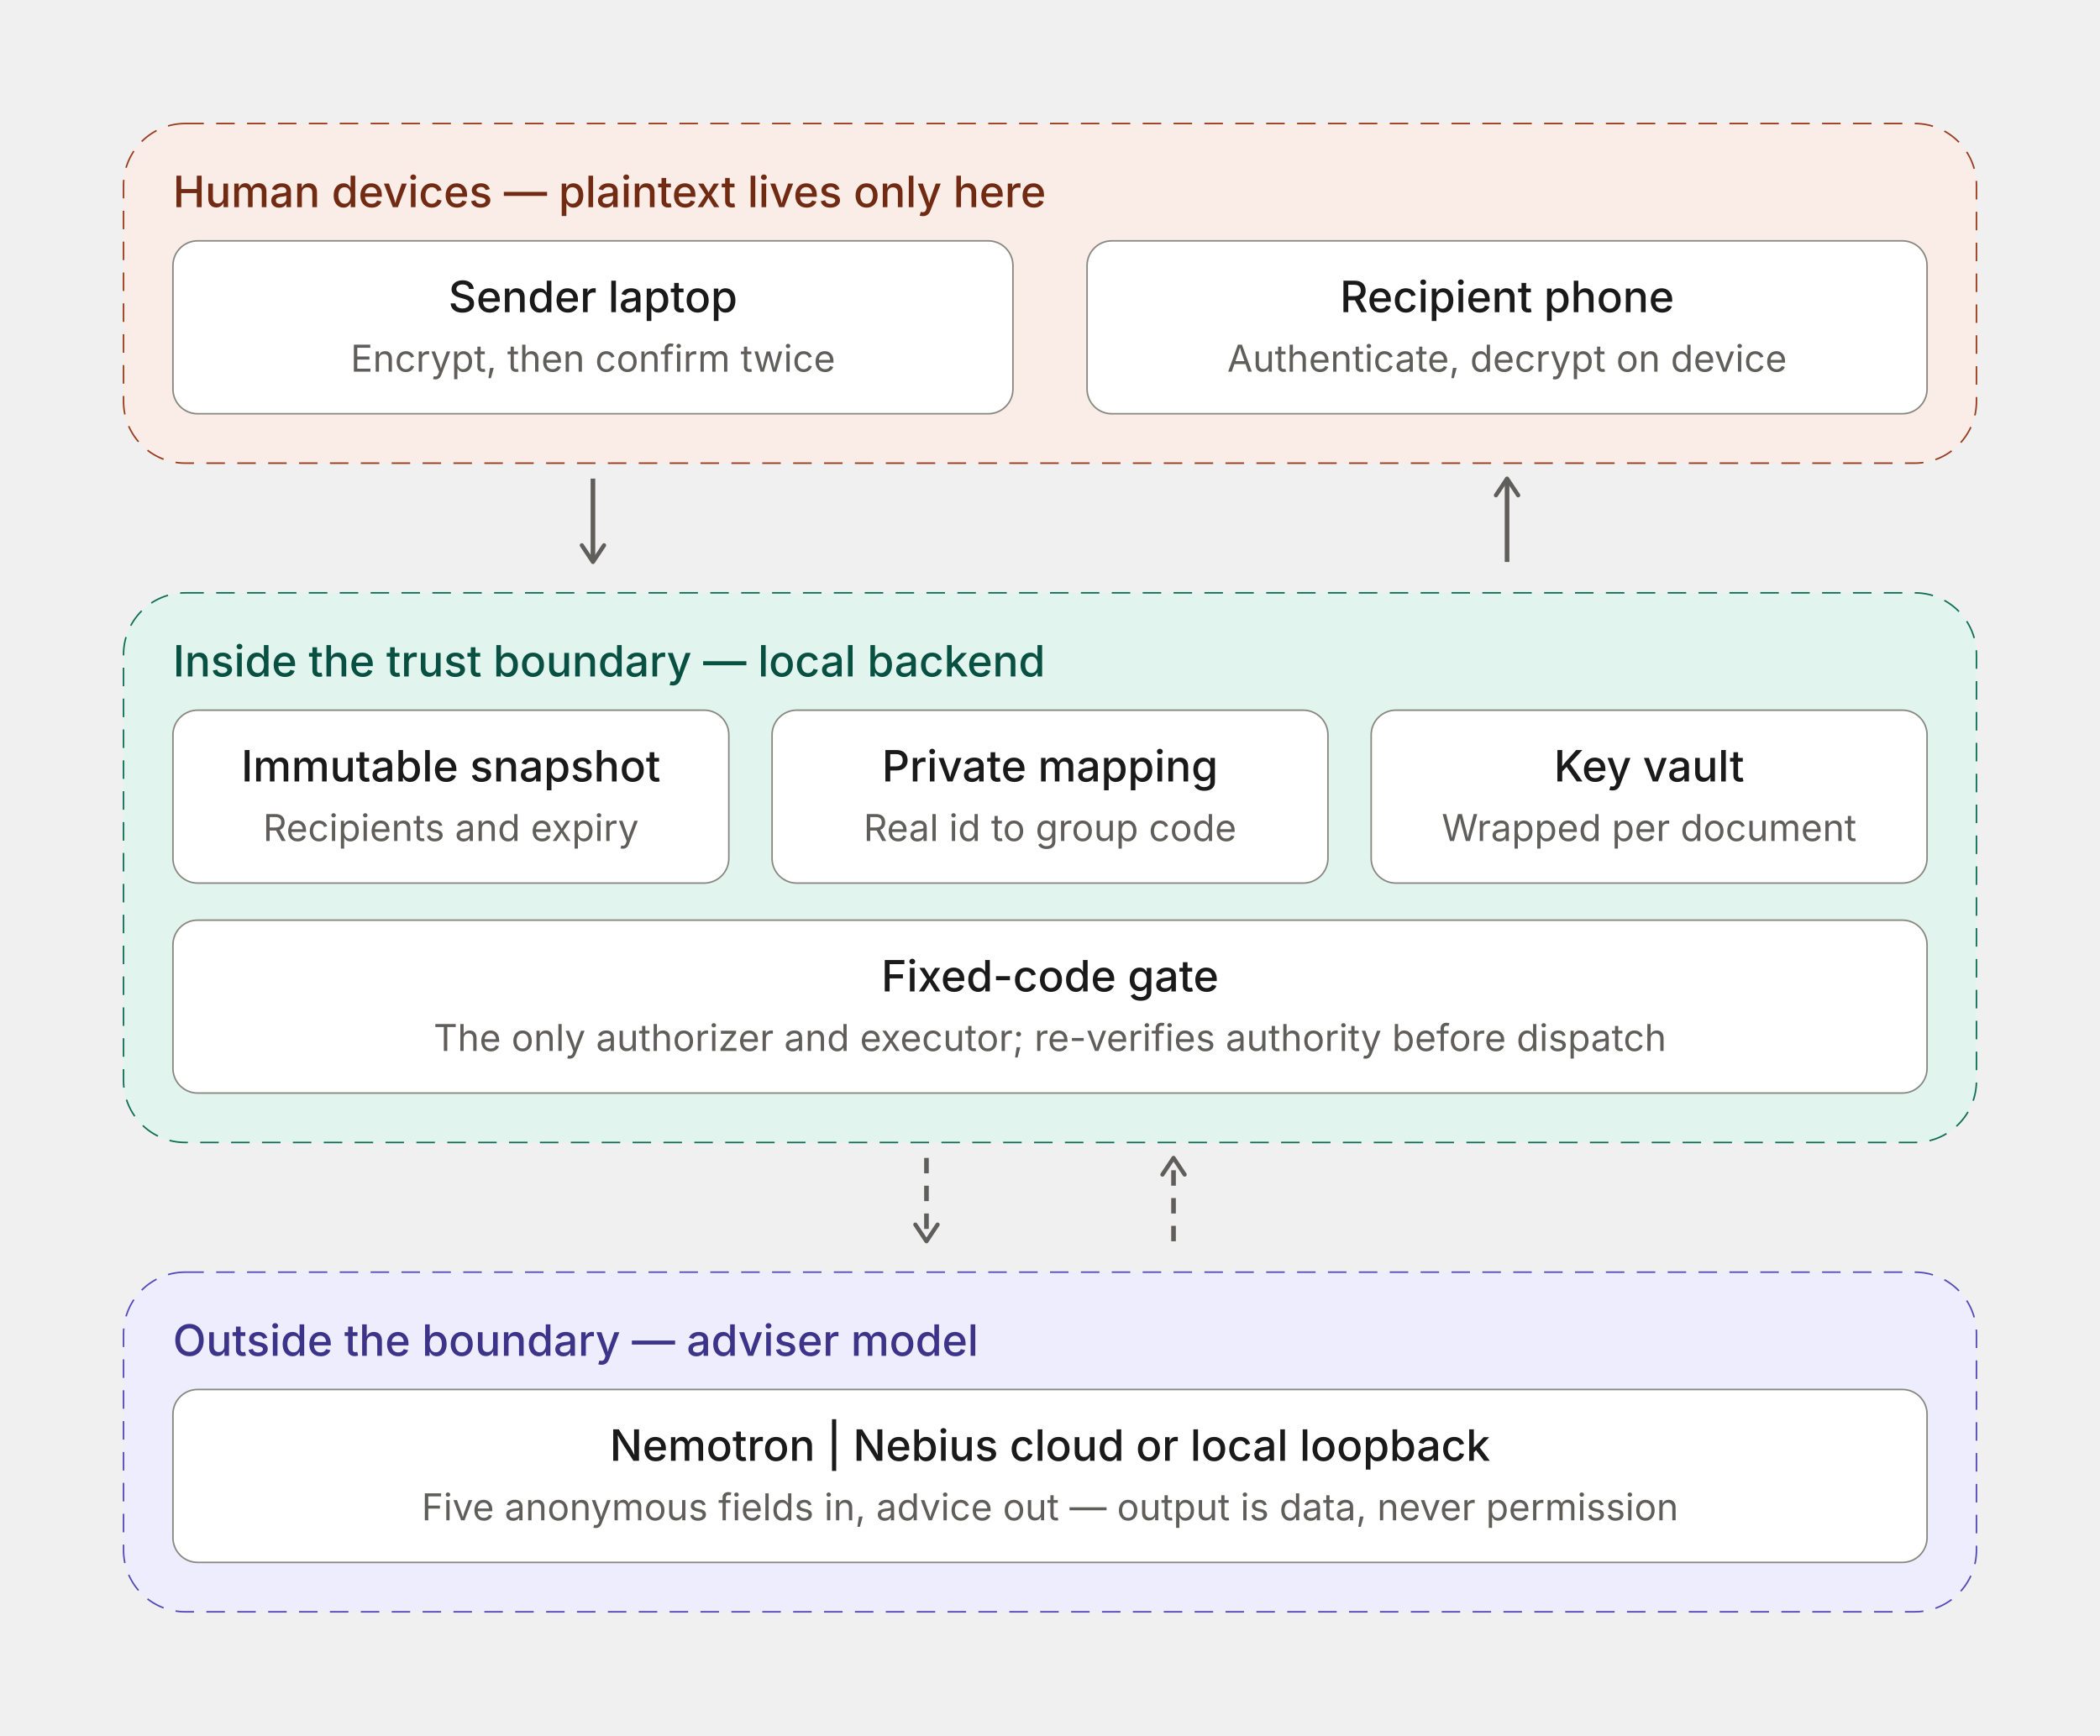
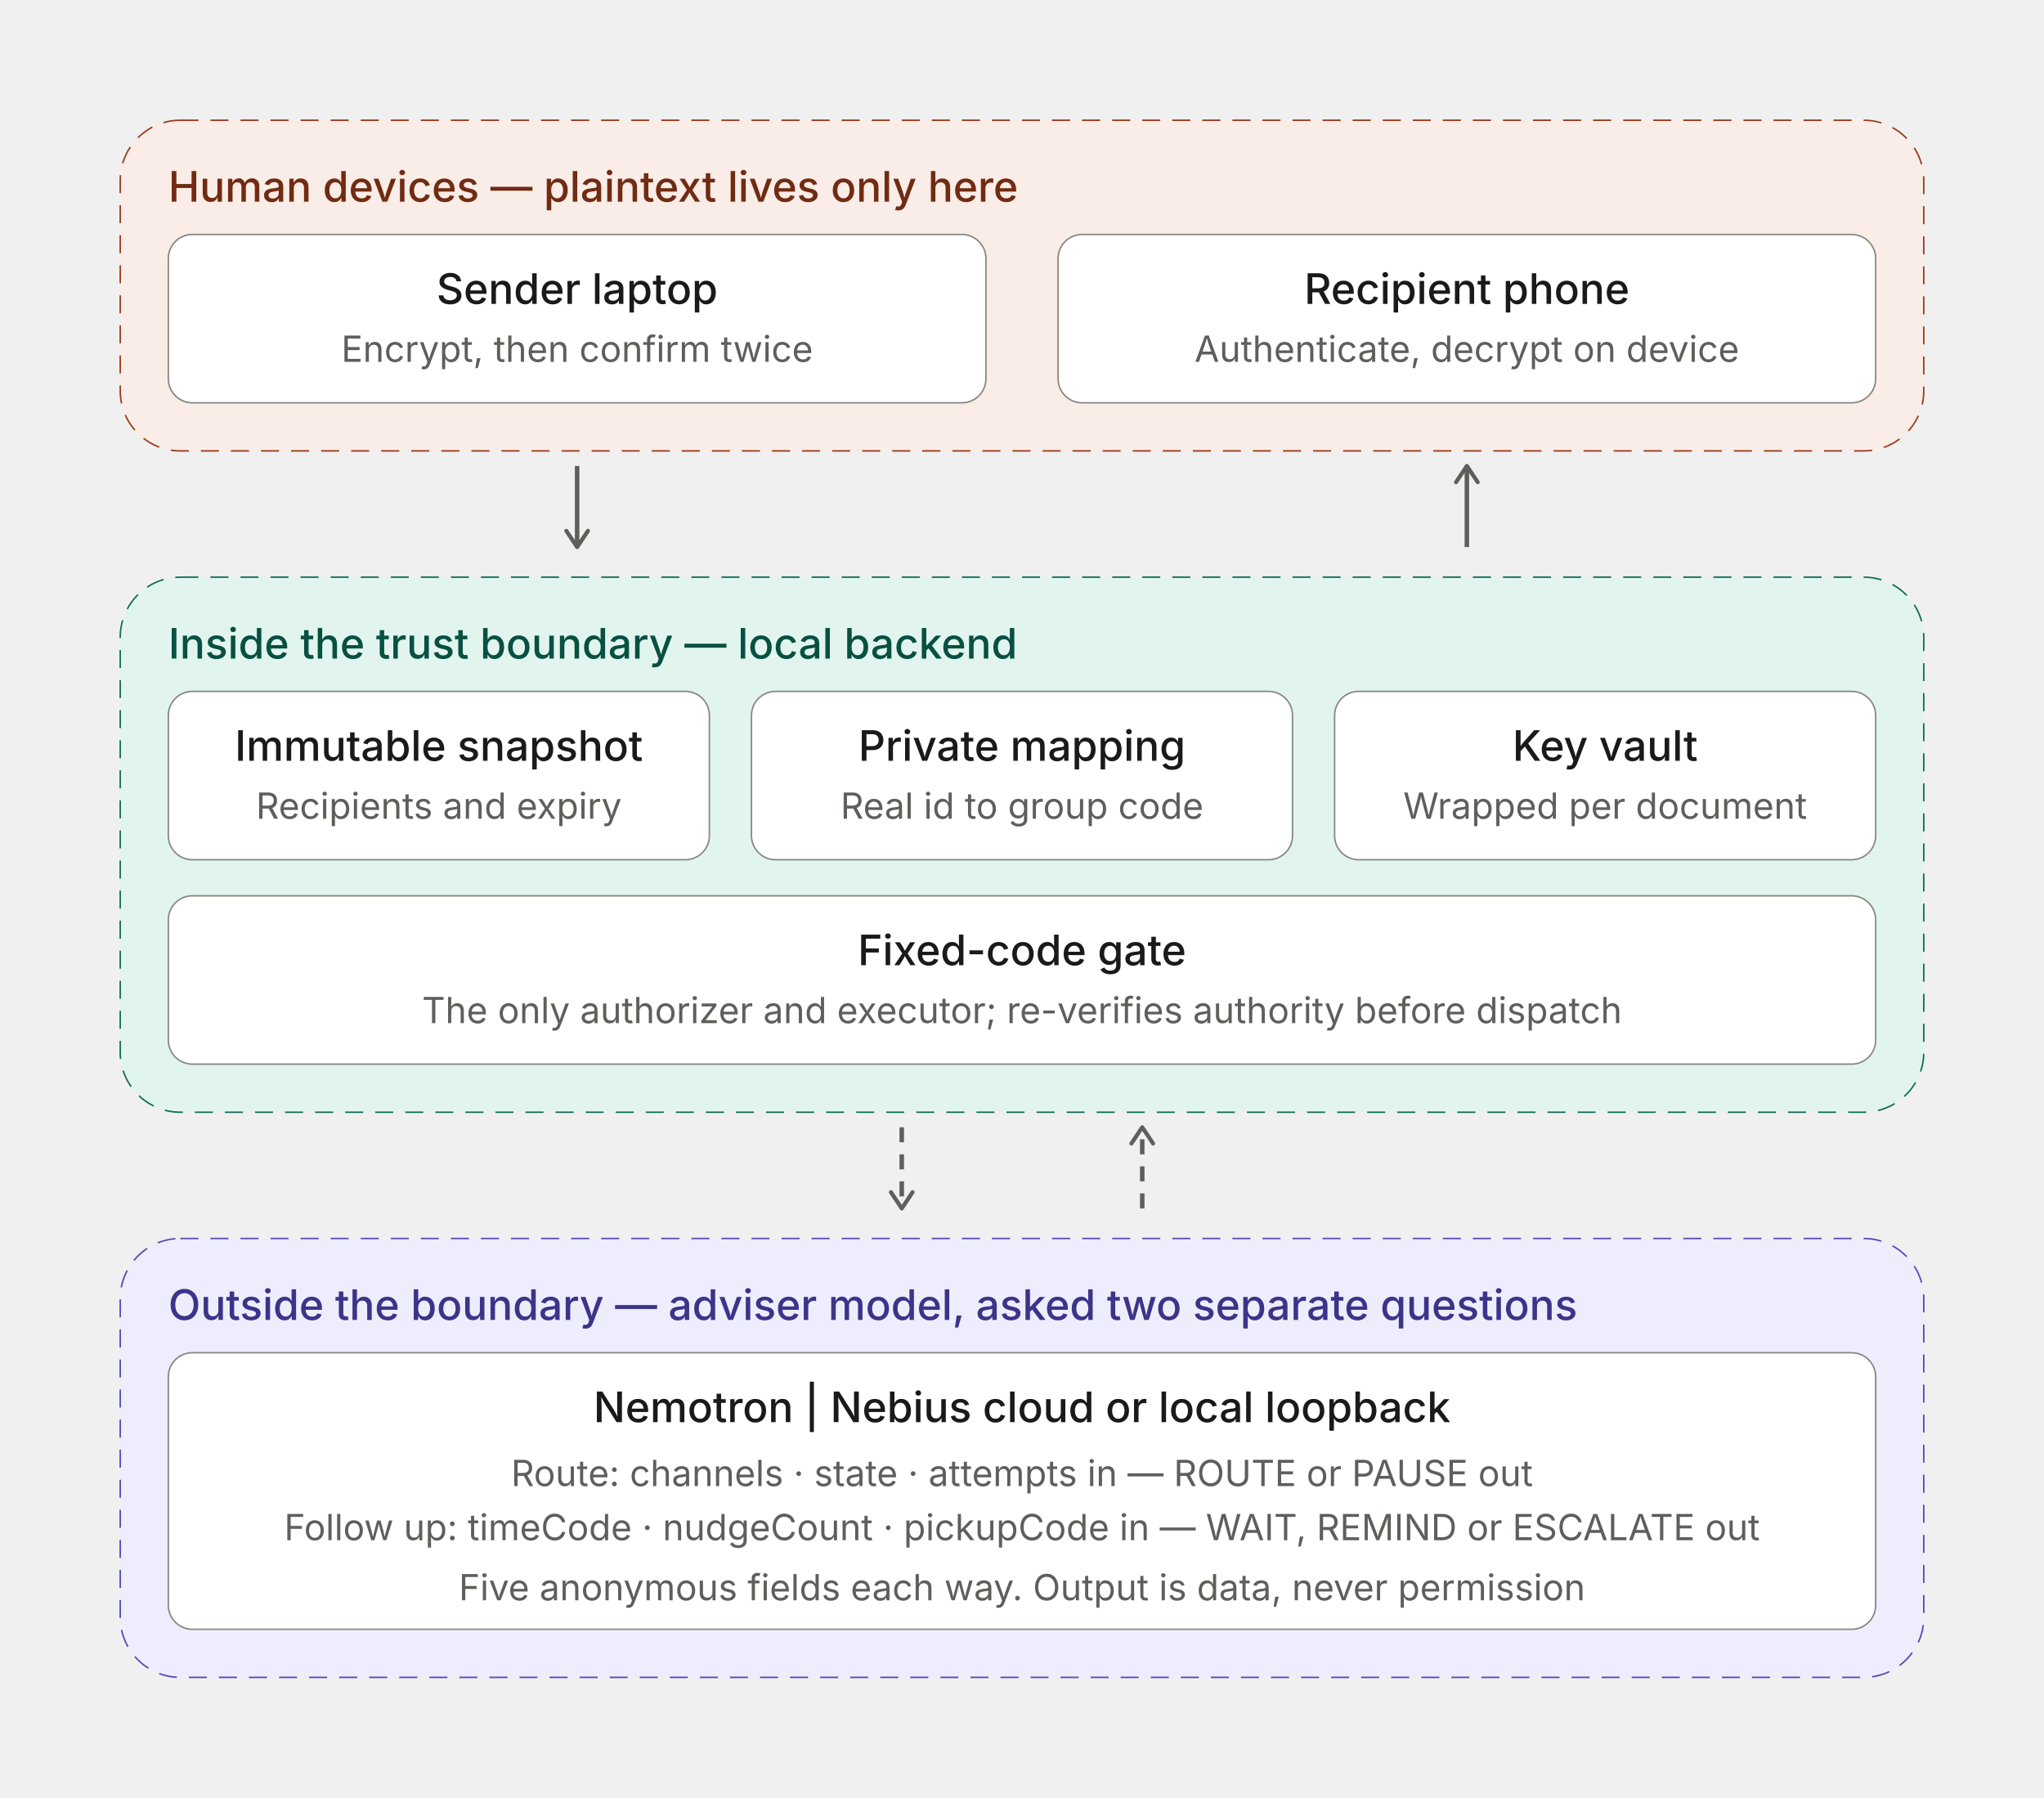
- <svg xmlns="http://www.w3.org/2000/svg" width="100%" viewBox="0 0 680 562" role="img">
+ <svg xmlns="http://www.w3.org/2000/svg" width="100%" viewBox="0 0 680 598" role="img">
  <style>
    text { font-family: -apple-system, "Helvetica Neue", Inter, system-ui, sans-serif; }
    .ts { font-size: 12px; fill: #5f5e5a; }
    .th { font-size: 14px; font-weight: 500; fill: #1a1a1a; }
    .box { fill: #ffffff; stroke: #888880; stroke-width: 0.5; }
    .arr { stroke: #5f5e5a; stroke-width: 1.5; fill: none; }
    .leader { stroke: #b4b2a9; stroke-width: 0.5; stroke-dasharray: 4 3; fill: none; }
    .c-teal   &gt; rect { fill: #E1F5EE; stroke: #0F6E56; } .c-teal   &gt; text { fill: #085041; }
    .c-coral  &gt; rect { fill: #FAECE7; stroke: #993C1D; } .c-coral  &gt; text { fill: #712B13; }
    .c-purple &gt; rect { fill: #EEEDFE; stroke: #534AB7; } .c-purple &gt; text { fill: #3C3489; }
    .c-gray   &gt; rect { fill: #F1EFE8; stroke: #5F5E5A; } .c-gray   &gt; text { fill: #444441; }
    .c-amber  &gt; rect { fill: #FAEEDA; stroke: #854F0B; } .c-amber  &gt; text { fill: #633806; }
    .c-red    &gt; rect { fill: #FCEBEB; stroke: #A32D2D; } .c-red    &gt; text { fill: #791F1F; }
  </style>
  <defs>
    <marker id="a" viewBox="0 0 10 10" refX="8" refY="5" markerWidth="6" markerHeight="6" orient="auto-start-reverse">
      <path d="M2 1L8 5L2 9" fill="none" stroke="context-stroke" stroke-width="1.5" stroke-linecap="round" stroke-linejoin="round" />
    </marker>
  </defs>
  <g class="c-coral">
    <rect x="40" y="40" width="600" height="110" rx="20" stroke-width="0.5" stroke-dasharray="6 4" />
    <text class="th" x="56" y="62" dominant-baseline="central">Human devices — plaintext lives only here</text>
  </g>
  <g>
    <rect class="box" x="56" y="78" width="272" height="56" rx="8" />
    <text class="th" x="192" y="96" text-anchor="middle" dominant-baseline="central">Sender laptop</text>
    <text class="ts" x="192" y="116" text-anchor="middle" dominant-baseline="central">Encrypt, then confirm twice</text>
  </g>
  <g>
    <rect class="box" x="352" y="78" width="272" height="56" rx="8" />
    <text class="th" x="488" y="96" text-anchor="middle" dominant-baseline="central">Recipient phone</text>
    <text class="ts" x="488" y="116" text-anchor="middle" dominant-baseline="central">Authenticate, decrypt on device</text>
  </g>
  <line x1="192" y1="155" x2="192" y2="182" class="arr" marker-end="url(#a)" />
  <line x1="488" y1="182" x2="488" y2="155" class="arr" marker-end="url(#a)" />
  <g class="c-teal">
    <rect x="40" y="192" width="600" height="178" rx="20" stroke-width="0.5" stroke-dasharray="6 4" />
    <text class="th" x="56" y="214" dominant-baseline="central">Inside the trust boundary — local backend</text>
  </g>
  <g>
    <rect class="box" x="56" y="230" width="180" height="56" rx="8" />
    <text class="th" x="146" y="248" text-anchor="middle" dominant-baseline="central">Immutable snapshot</text>
    <text class="ts" x="146" y="268" text-anchor="middle" dominant-baseline="central">Recipients and expiry</text>
  </g>
  <g>
    <rect class="box" x="250" y="230" width="180" height="56" rx="8" />
    <text class="th" x="340" y="248" text-anchor="middle" dominant-baseline="central">Private mapping</text>
    <text class="ts" x="340" y="268" text-anchor="middle" dominant-baseline="central">Real id to group code</text>
  </g>
  <g>
    <rect class="box" x="444" y="230" width="180" height="56" rx="8" />
    <text class="th" x="534" y="248" text-anchor="middle" dominant-baseline="central">Key vault</text>
    <text class="ts" x="534" y="268" text-anchor="middle" dominant-baseline="central">Wrapped per document</text>
  </g>
  <g>
    <rect class="box" x="56" y="298" width="568" height="56" rx="8" />
    <text class="th" x="340" y="316" text-anchor="middle" dominant-baseline="central">Fixed-code gate</text>
    <text class="ts" x="340" y="336" text-anchor="middle" dominant-baseline="central">The only authorizer and executor; re-verifies authority before dispatch</text>
  </g>
  <path d="M300 375 L300 402" class="arr" stroke-dasharray="5 4" marker-end="url(#a)" />
  <path d="M380 402 L380 375" class="arr" stroke-dasharray="5 4" marker-end="url(#a)" />
  <g class="c-purple">
-     <rect x="40" y="412" width="600" height="110" rx="20" stroke-width="0.5" stroke-dasharray="6 4" />
-     <text class="th" x="56" y="434" dominant-baseline="central">Outside the boundary — adviser model</text>
+     <rect x="40" y="412" width="600" height="146" rx="20" stroke-width="0.5" stroke-dasharray="6 4" />
+     <text class="th" x="56" y="434" dominant-baseline="central">Outside the boundary — adviser model, asked two separate questions</text>
  </g>
  <g>
-     <rect class="box" x="56" y="450" width="568" height="56" rx="8" />
+     <rect class="box" x="56" y="450" width="568" height="92" rx="8" />
    <text class="th" x="340" y="468" text-anchor="middle" dominant-baseline="central">Nemotron | Nebius cloud or local loopback</text>
-     <text class="ts" x="340" y="488" text-anchor="middle" dominant-baseline="central">Five anonymous fields in, advice out — output is data, never permission</text>
+     <text class="ts" x="340" y="490" text-anchor="middle" dominant-baseline="central">Route: channels · state · attempts in — ROUTE or PAUSE out</text>
+     <text class="ts" x="340" y="508" text-anchor="middle" dominant-baseline="central">Follow up: timeCode · nudgeCount · pickupCode in — WAIT, REMIND or ESCALATE out</text>
+     <text class="ts" x="340" y="528" text-anchor="middle" dominant-baseline="central">Five anonymous fields each way. Output is data, never permission</text>
  </g>
</svg>
